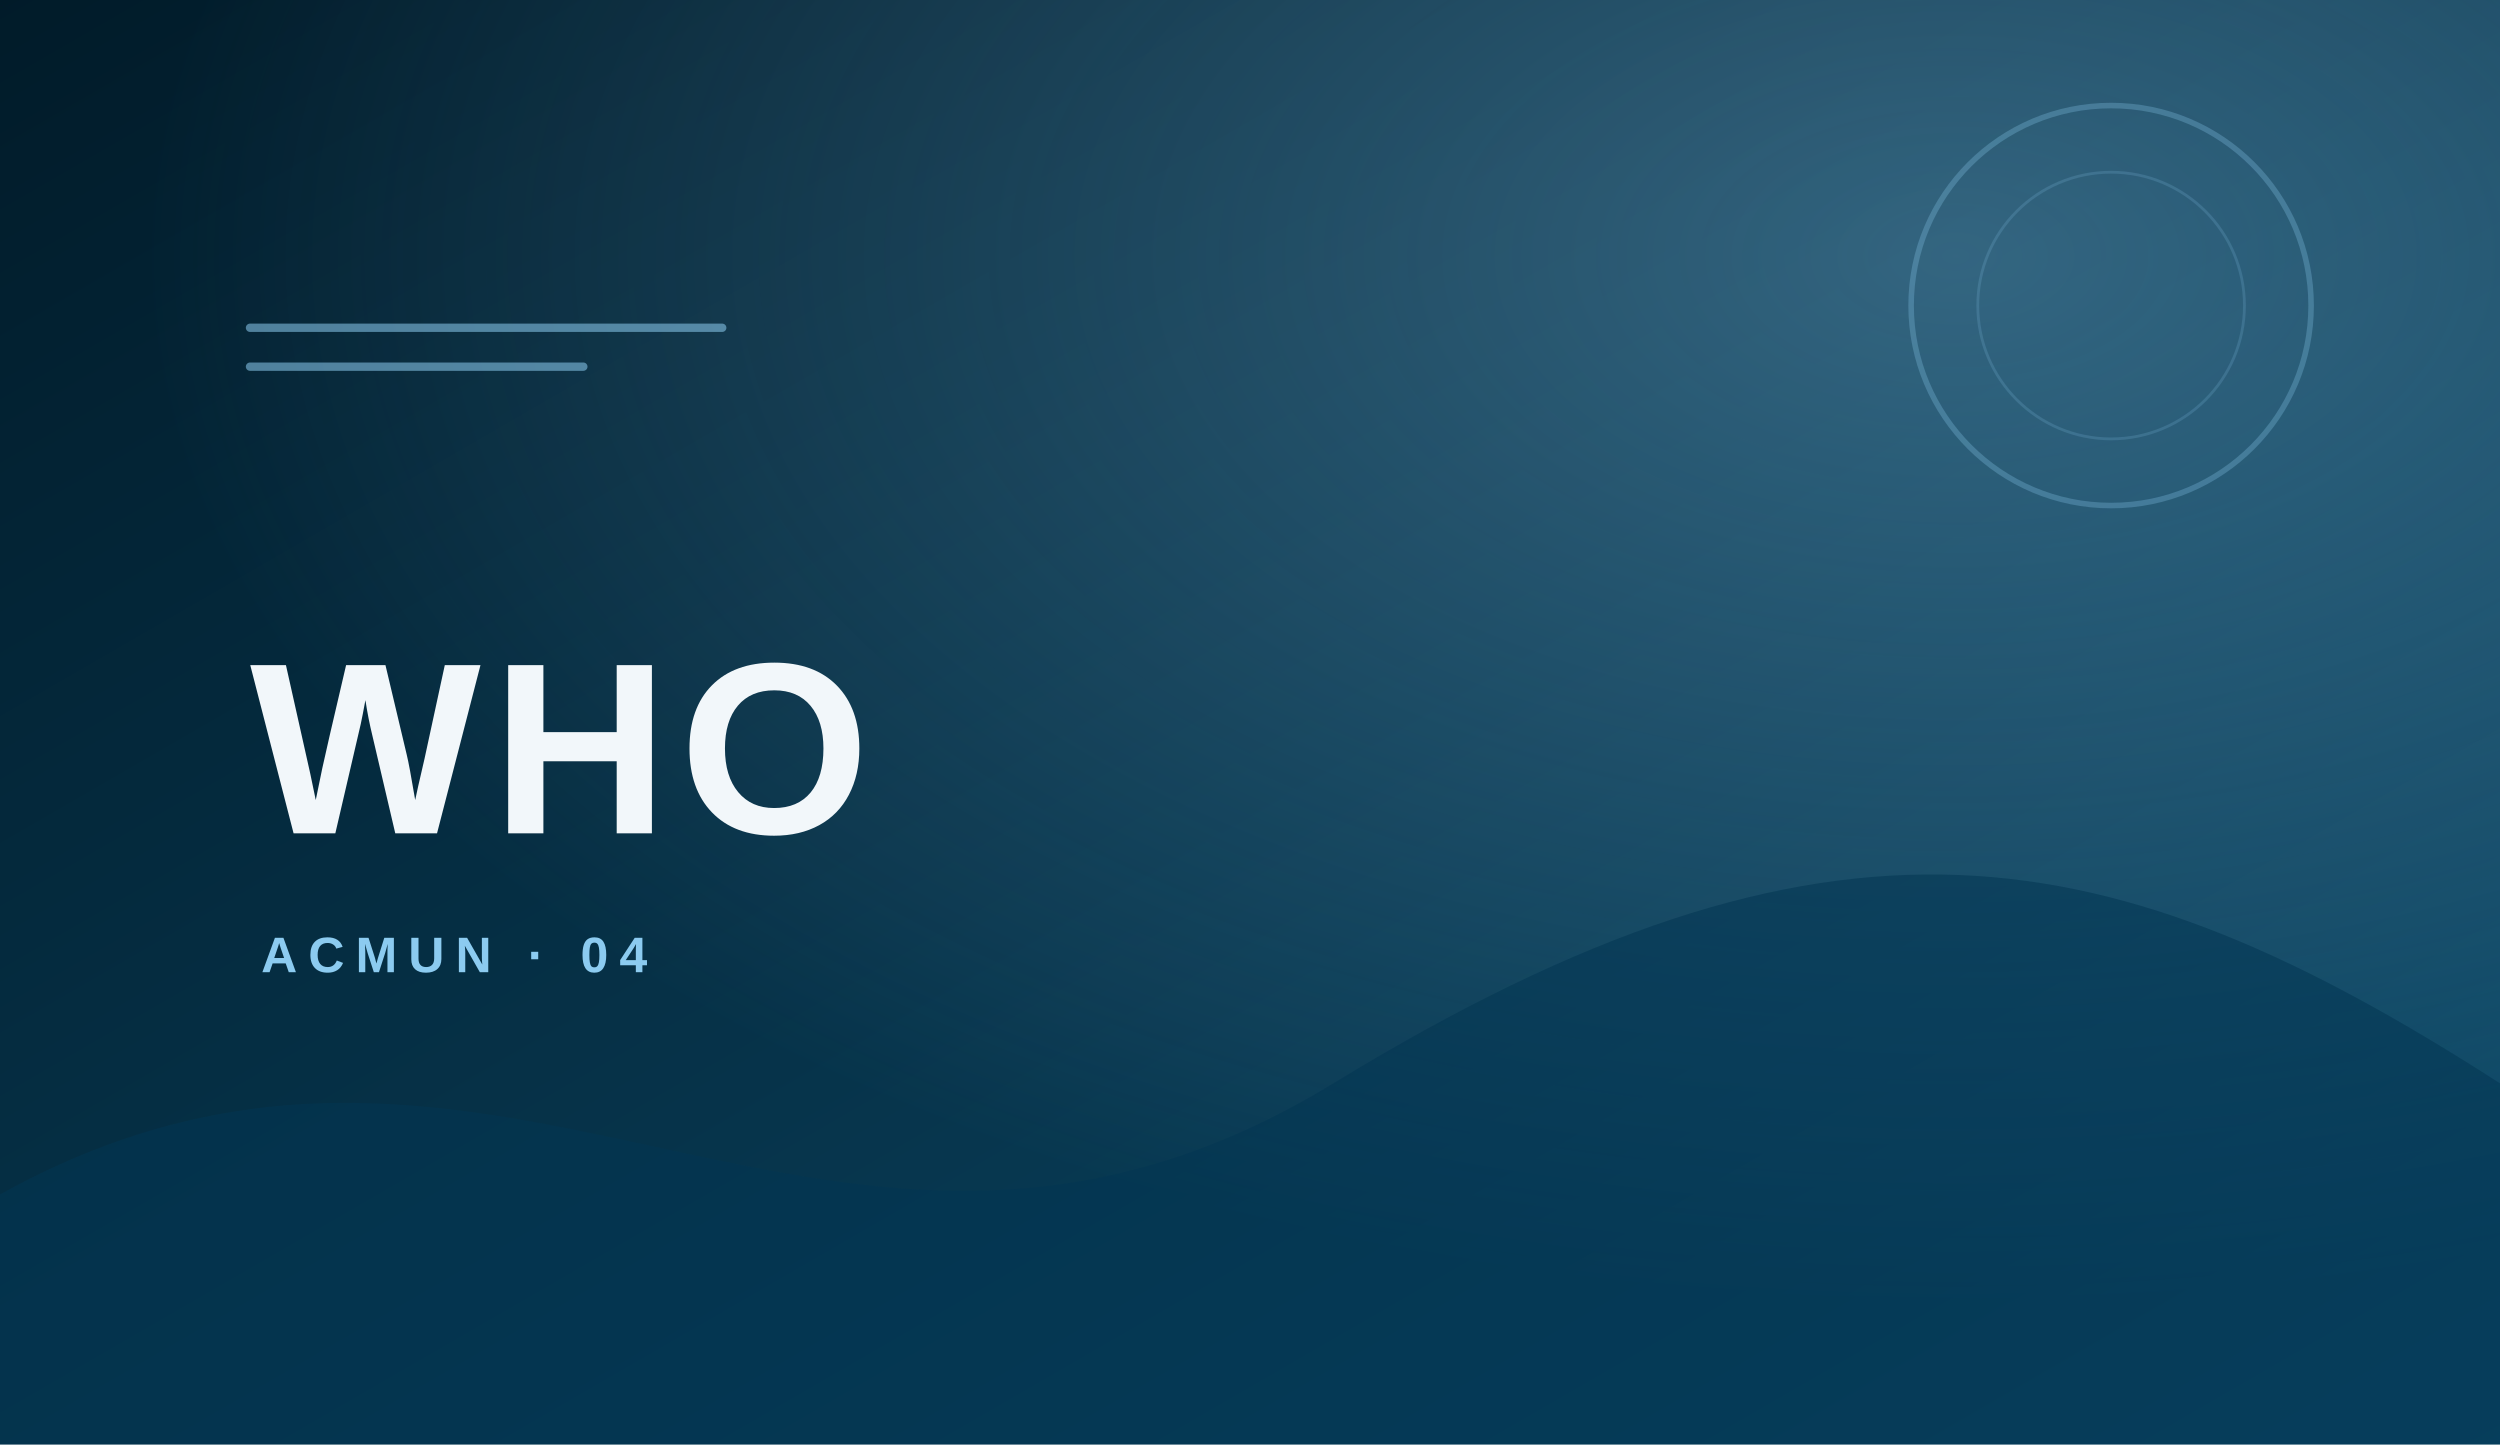
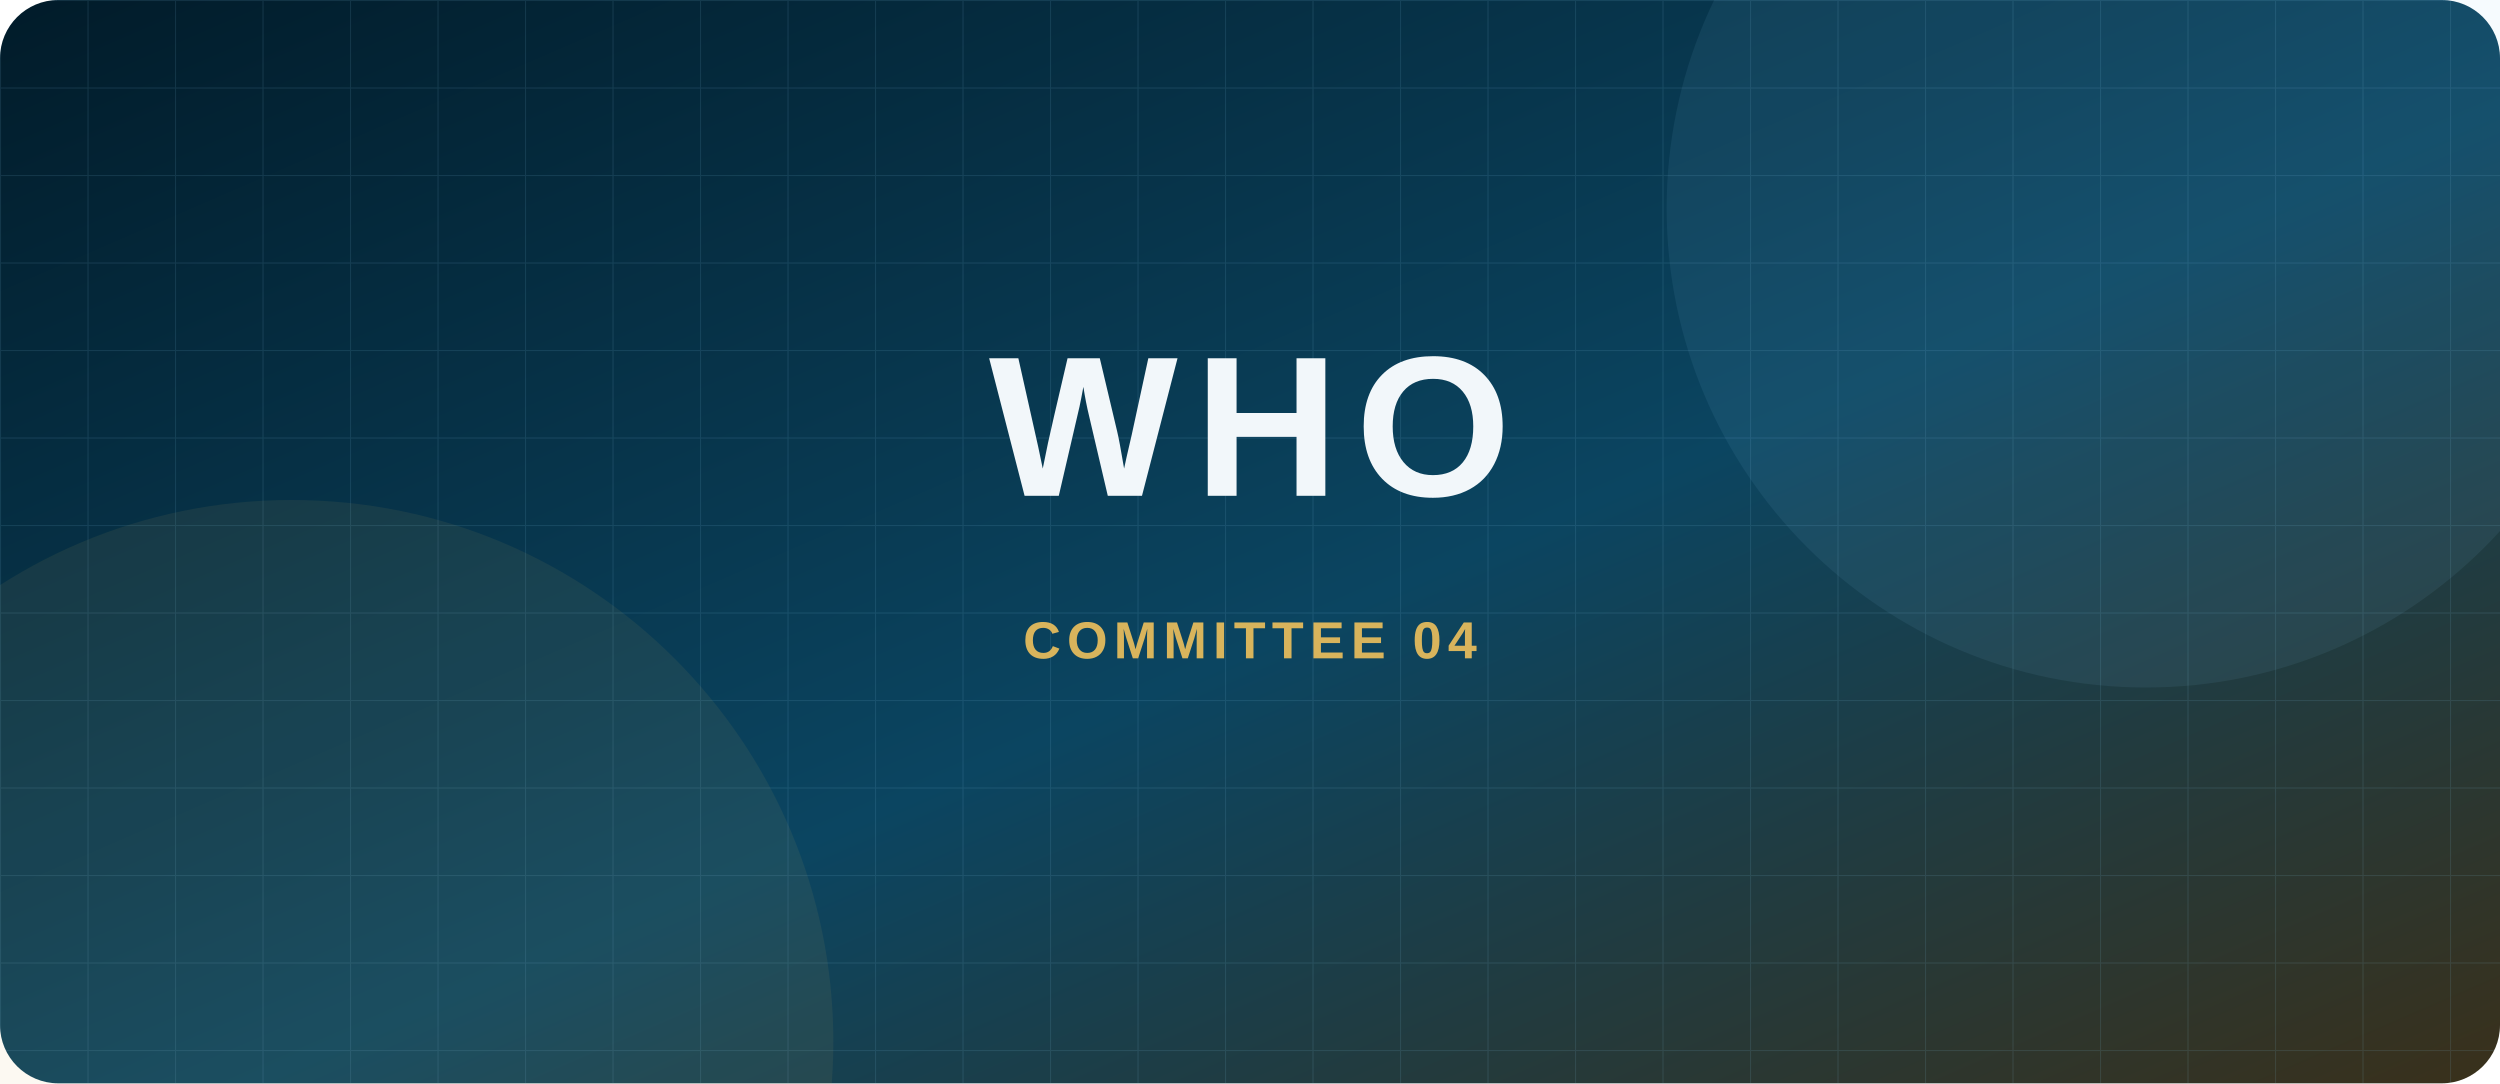
- <svg xmlns="http://www.w3.org/2000/svg" viewBox="0 0 900 520" role="img" aria-labelledby="title desc">
+ <svg xmlns="http://www.w3.org/2000/svg" viewBox="0 0 1200 520" role="img" aria-label="World Health Organization placeholder artwork">
  <defs>
    <linearGradient id="bg" x1="0" y1="0" x2="1" y2="1">
      <stop stop-color="#011b29" />
-       <stop offset="1" stop-color="#0b4968" />
+       <stop offset=".55" stop-color="#0b4561" />
+       <stop offset="1" stop-color="#3a301a" />
    </linearGradient>
-     <radialGradient id="glow" cx="78%" cy="18%" r="72%">
-       <stop stop-color="#8ccbf0" stop-opacity=".34" />
-       <stop offset="1" stop-color="#8ccbf0" stop-opacity="0" />
-     </radialGradient>
+     <pattern id="grid" width="42" height="42" patternUnits="userSpaceOnUse">
+       <path d="M42 0H0V42" fill="none" stroke="#8ccbf0" stroke-opacity=".12" />
+     </pattern>
  </defs>
-   <rect width="900" height="520" fill="url(#bg)" />
-   <rect width="900" height="520" fill="url(#glow)" />
-   <path d="M0 430 C180 330 300 500 480 390 S760 300 900 390 V520 H0Z" fill="#013552" opacity=".55" />
-   <circle cx="760" cy="110" r="72" fill="none" stroke="#8ccbf0" stroke-opacity=".28" stroke-width="2" />
-   <circle cx="760" cy="110" r="48" fill="none" stroke="#8ccbf0" stroke-opacity=".18" stroke-width="1" />
-   <path d="M90 118H260M90 132H210" stroke="#8ccbf0" stroke-opacity=".55" stroke-width="3" stroke-linecap="round" />
-   <text x="90" y="300" fill="#f2f7fa" font-family="Arial,Helvetica,sans-serif" font-size="88" font-weight="700" letter-spacing="4">WHO</text>
-   <text x="94" y="350" fill="#8ccbf0" font-family="Arial,Helvetica,sans-serif" font-size="18" font-weight="700" letter-spacing="4">ACMUN · 04</text>
+   <rect width="1200" height="520" rx="28" fill="url(#bg)" />
+   <rect width="1200" height="520" rx="28" fill="url(#grid)" />
+   <circle cx="1030" cy="100" r="230" fill="#8ccbf0" fill-opacity=".08" />
+   <circle cx="140" cy="500" r="260" fill="#d8b45c" fill-opacity=".08" />
+   <text x="600" y="238" text-anchor="middle" font-family="Arial,Helvetica,sans-serif" font-size="96" font-weight="700" letter-spacing="8" fill="#f2f7fa">WHO</text>
+   <text x="600" y="316" text-anchor="middle" font-family="Arial,Helvetica,sans-serif" font-size="25" font-weight="600" letter-spacing="3" fill="#d8b45c">COMMITTEE 04</text>
</svg>
